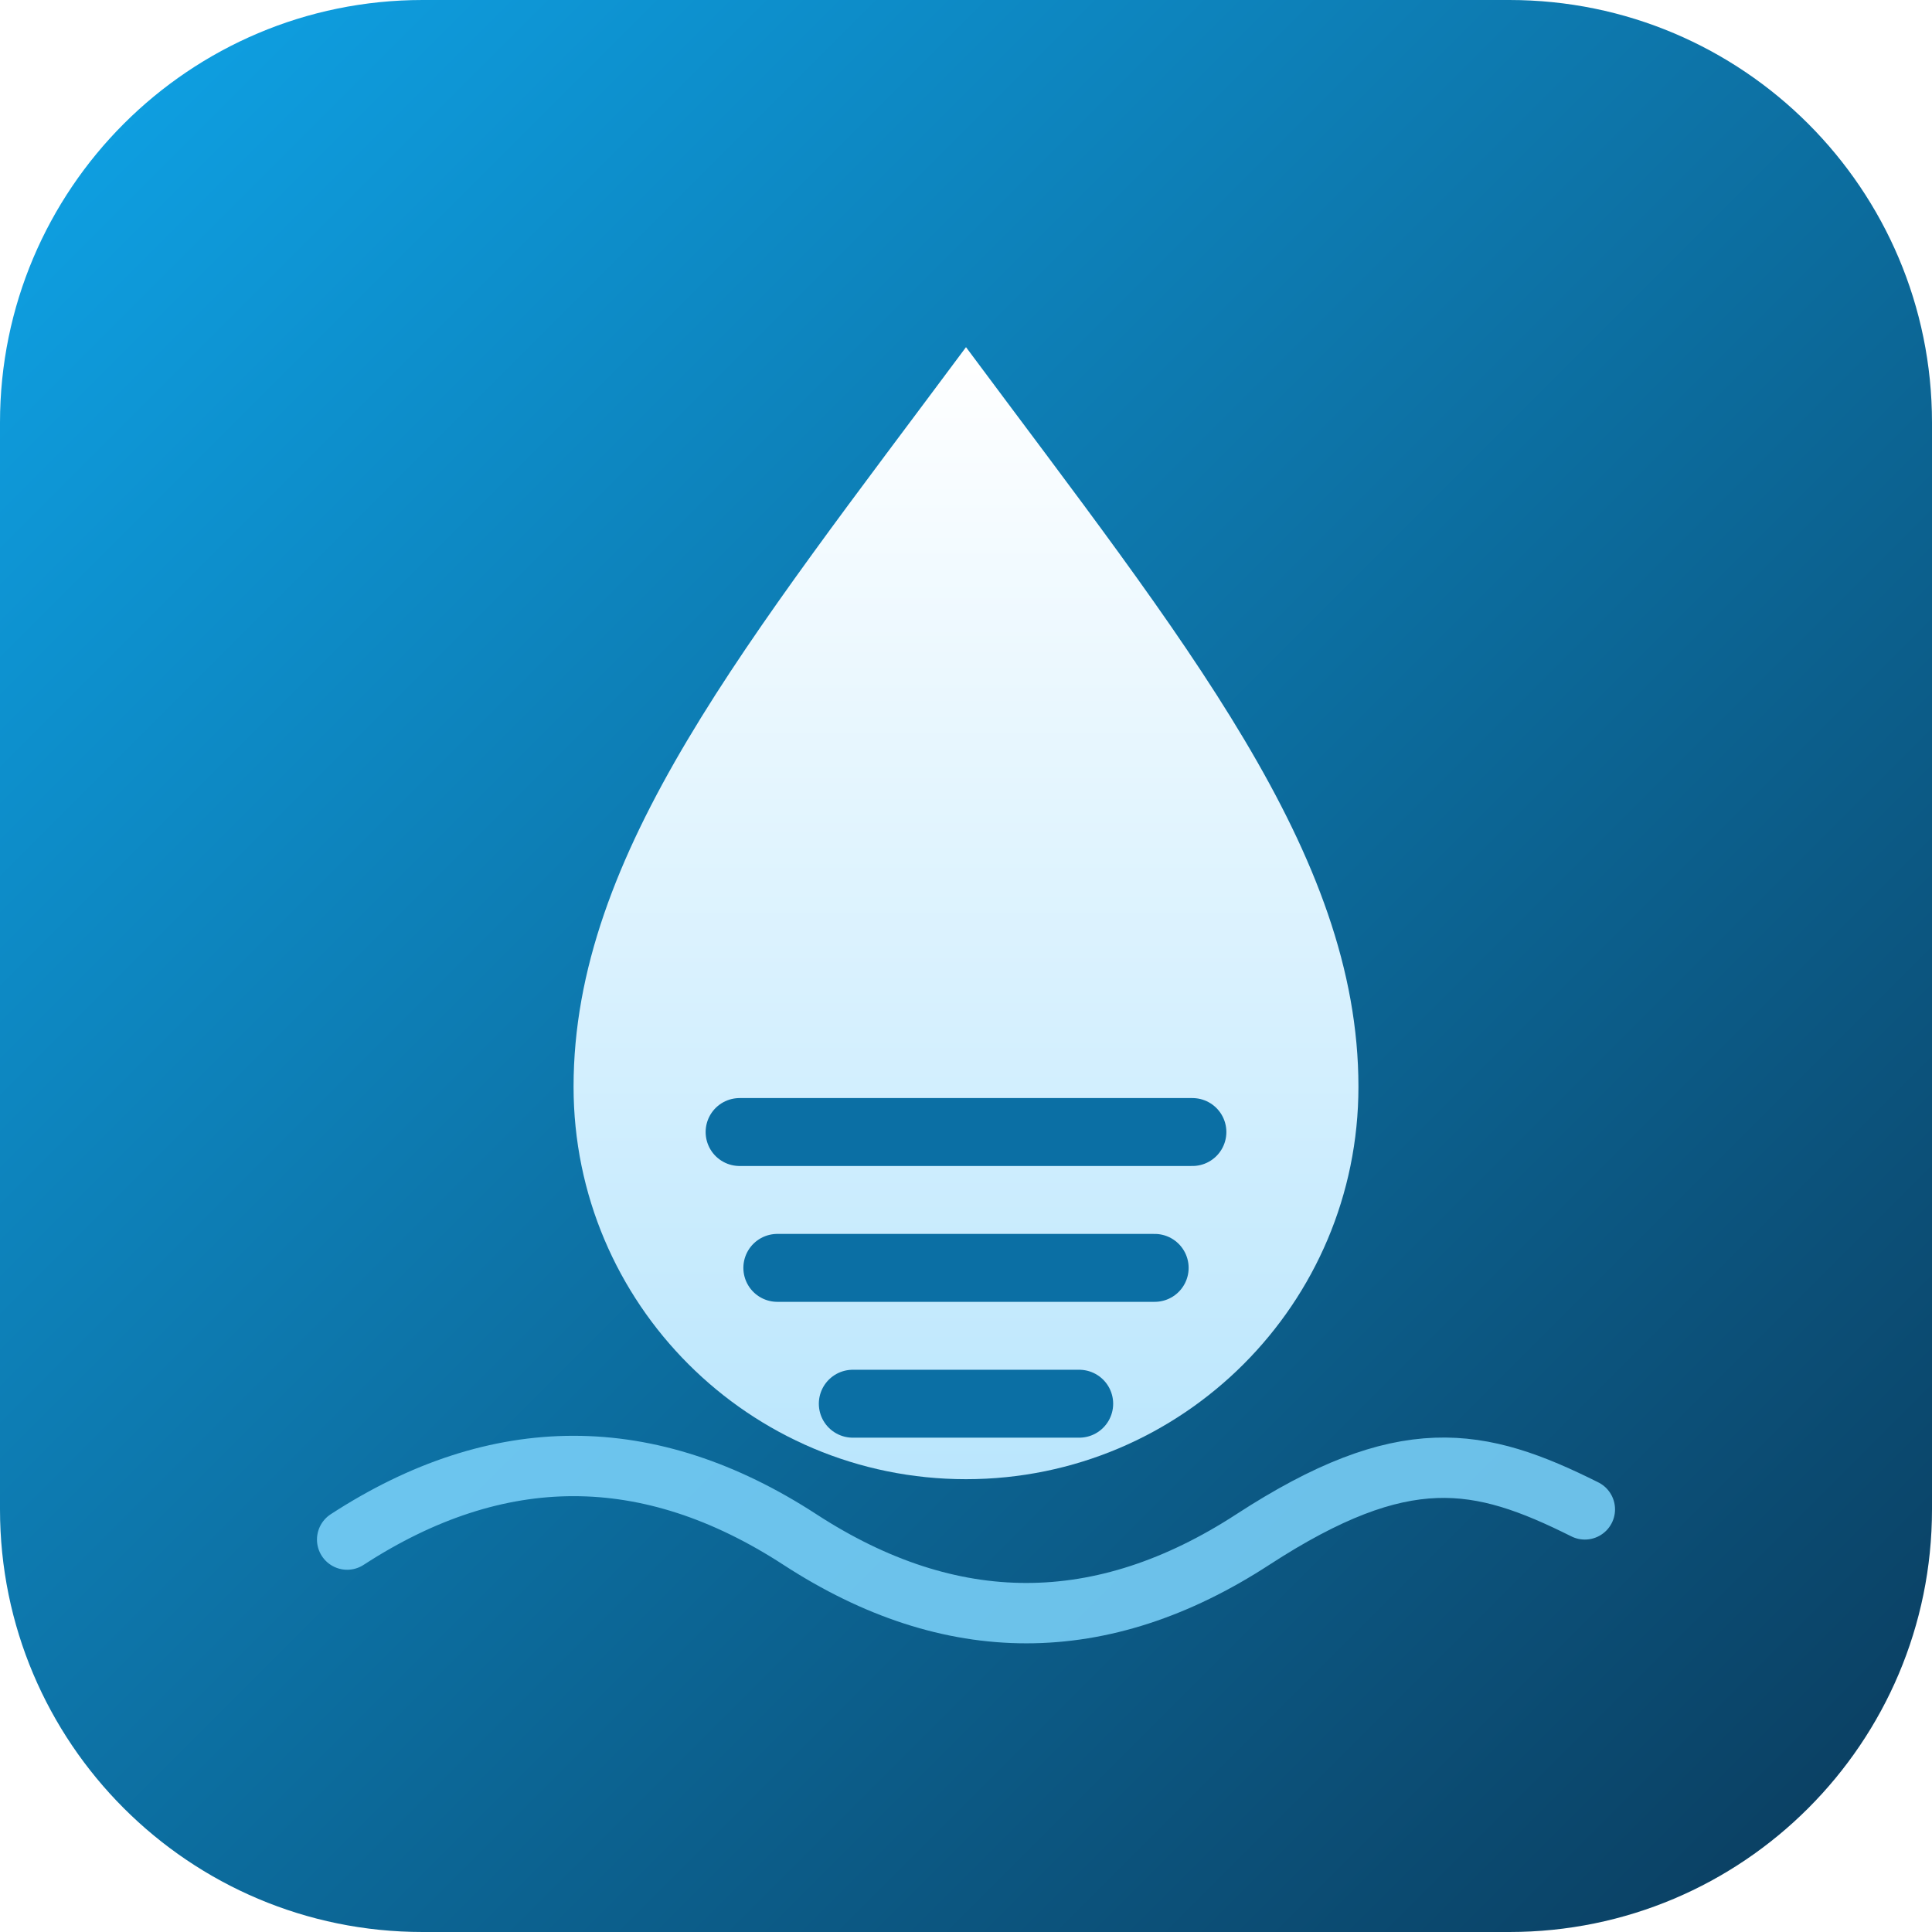
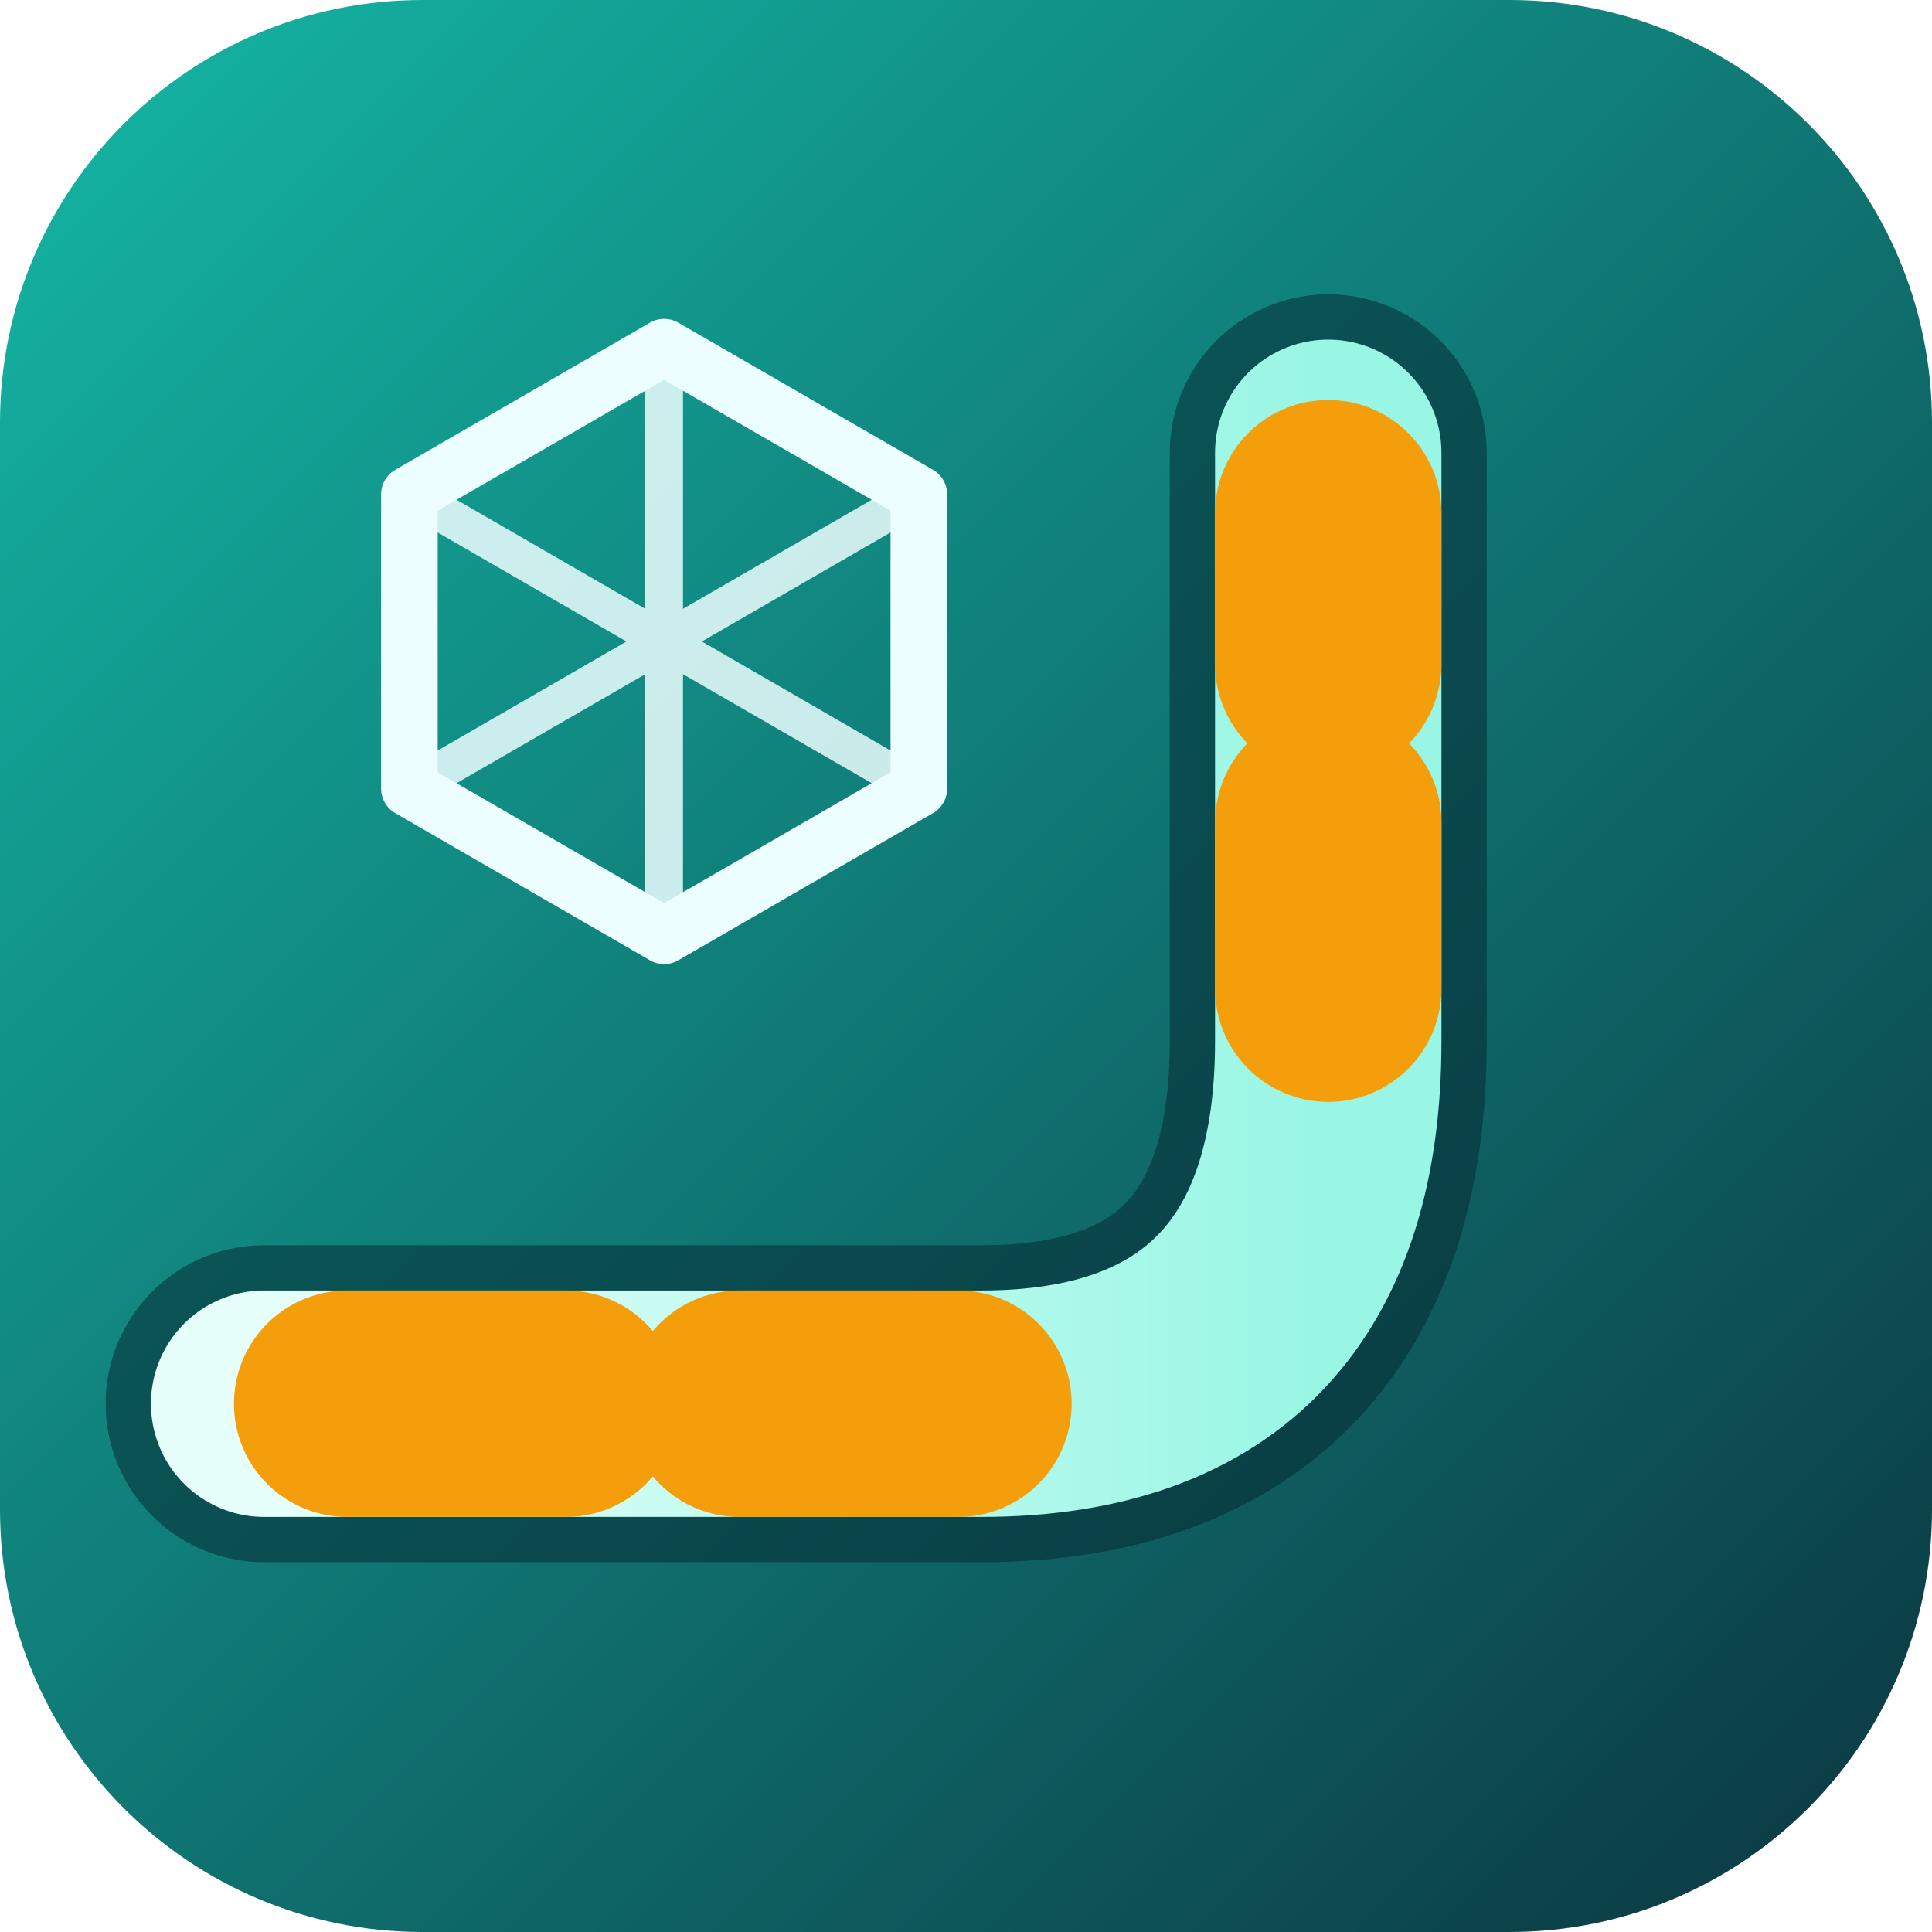
<svg xmlns="http://www.w3.org/2000/svg" viewBox="0 0 512 512">
  <defs>
    <linearGradient id="g" x1="0" y1="0" x2="1" y2="1">
-       <stop offset="0" stop-color="#0ea5e9" />
-       <stop offset="1" stop-color="#0b3a5b" />
+       <stop offset="0" stop-color="#14b8a6" />
+       <stop offset="1" stop-color="#0b3540" />
    </linearGradient>
-     <linearGradient id="d" x1="0" y1="0" x2="0" y2="1">
-       <stop offset="0" stop-color="#ffffff" />
-       <stop offset="1" stop-color="#bae6fd" />
+     <linearGradient id="p" x1="0" y1="0" x2="1" y2="0">
+       <stop offset="0" stop-color="#e6fffb" />
+       <stop offset="1" stop-color="#99f6e4" />
    </linearGradient>
  </defs>
  <rect width="512" height="512" rx="112" fill="url(#g)" />
-   <path d="M256 92c58 78 104 134 104 196a104 104 0 0 1-208 0c0-62 46-118 104-196z" fill="url(#d)" />
-   <path d="M196 300h120M206 336h100M226 372h60" stroke="#0b6fa4" stroke-width="18" stroke-linecap="round" />
-   <path d="M92 408c40-26 80-26 120 0s80 26 120 0 60-22 88-8" fill="none" stroke="#7dd3fc" stroke-width="16" stroke-linecap="round" opacity=".85" />
+   <path d="M70 372h190c62 0 92-34 92-96V120" fill="none" stroke="#062a33" stroke-width="84" stroke-linecap="round" stroke-linejoin="round" opacity=".55" />
+   <path d="M70 372h190c62 0 92-34 92-96V120" fill="none" stroke="url(#p)" stroke-width="60" stroke-linecap="round" stroke-linejoin="round" />
+   <path d="M92 372h58M196 372h58M352 262v-44M352 176v-40" fill="none" stroke="#f59e0b" stroke-width="60" stroke-linecap="round" />
+   <g transform="translate(176 170)" fill="none" stroke="#ecfeff" stroke-width="15" stroke-linejoin="round" stroke-linecap="round">
+     <path d="M0-78 67.5-39v78L0 78-67.5 39v-78z" />
+     <path d="M0-78V78M-67.5-39 67.5 39M67.5-39-67.5 39" stroke-width="10" opacity=".85" />
+   </g>
</svg>
